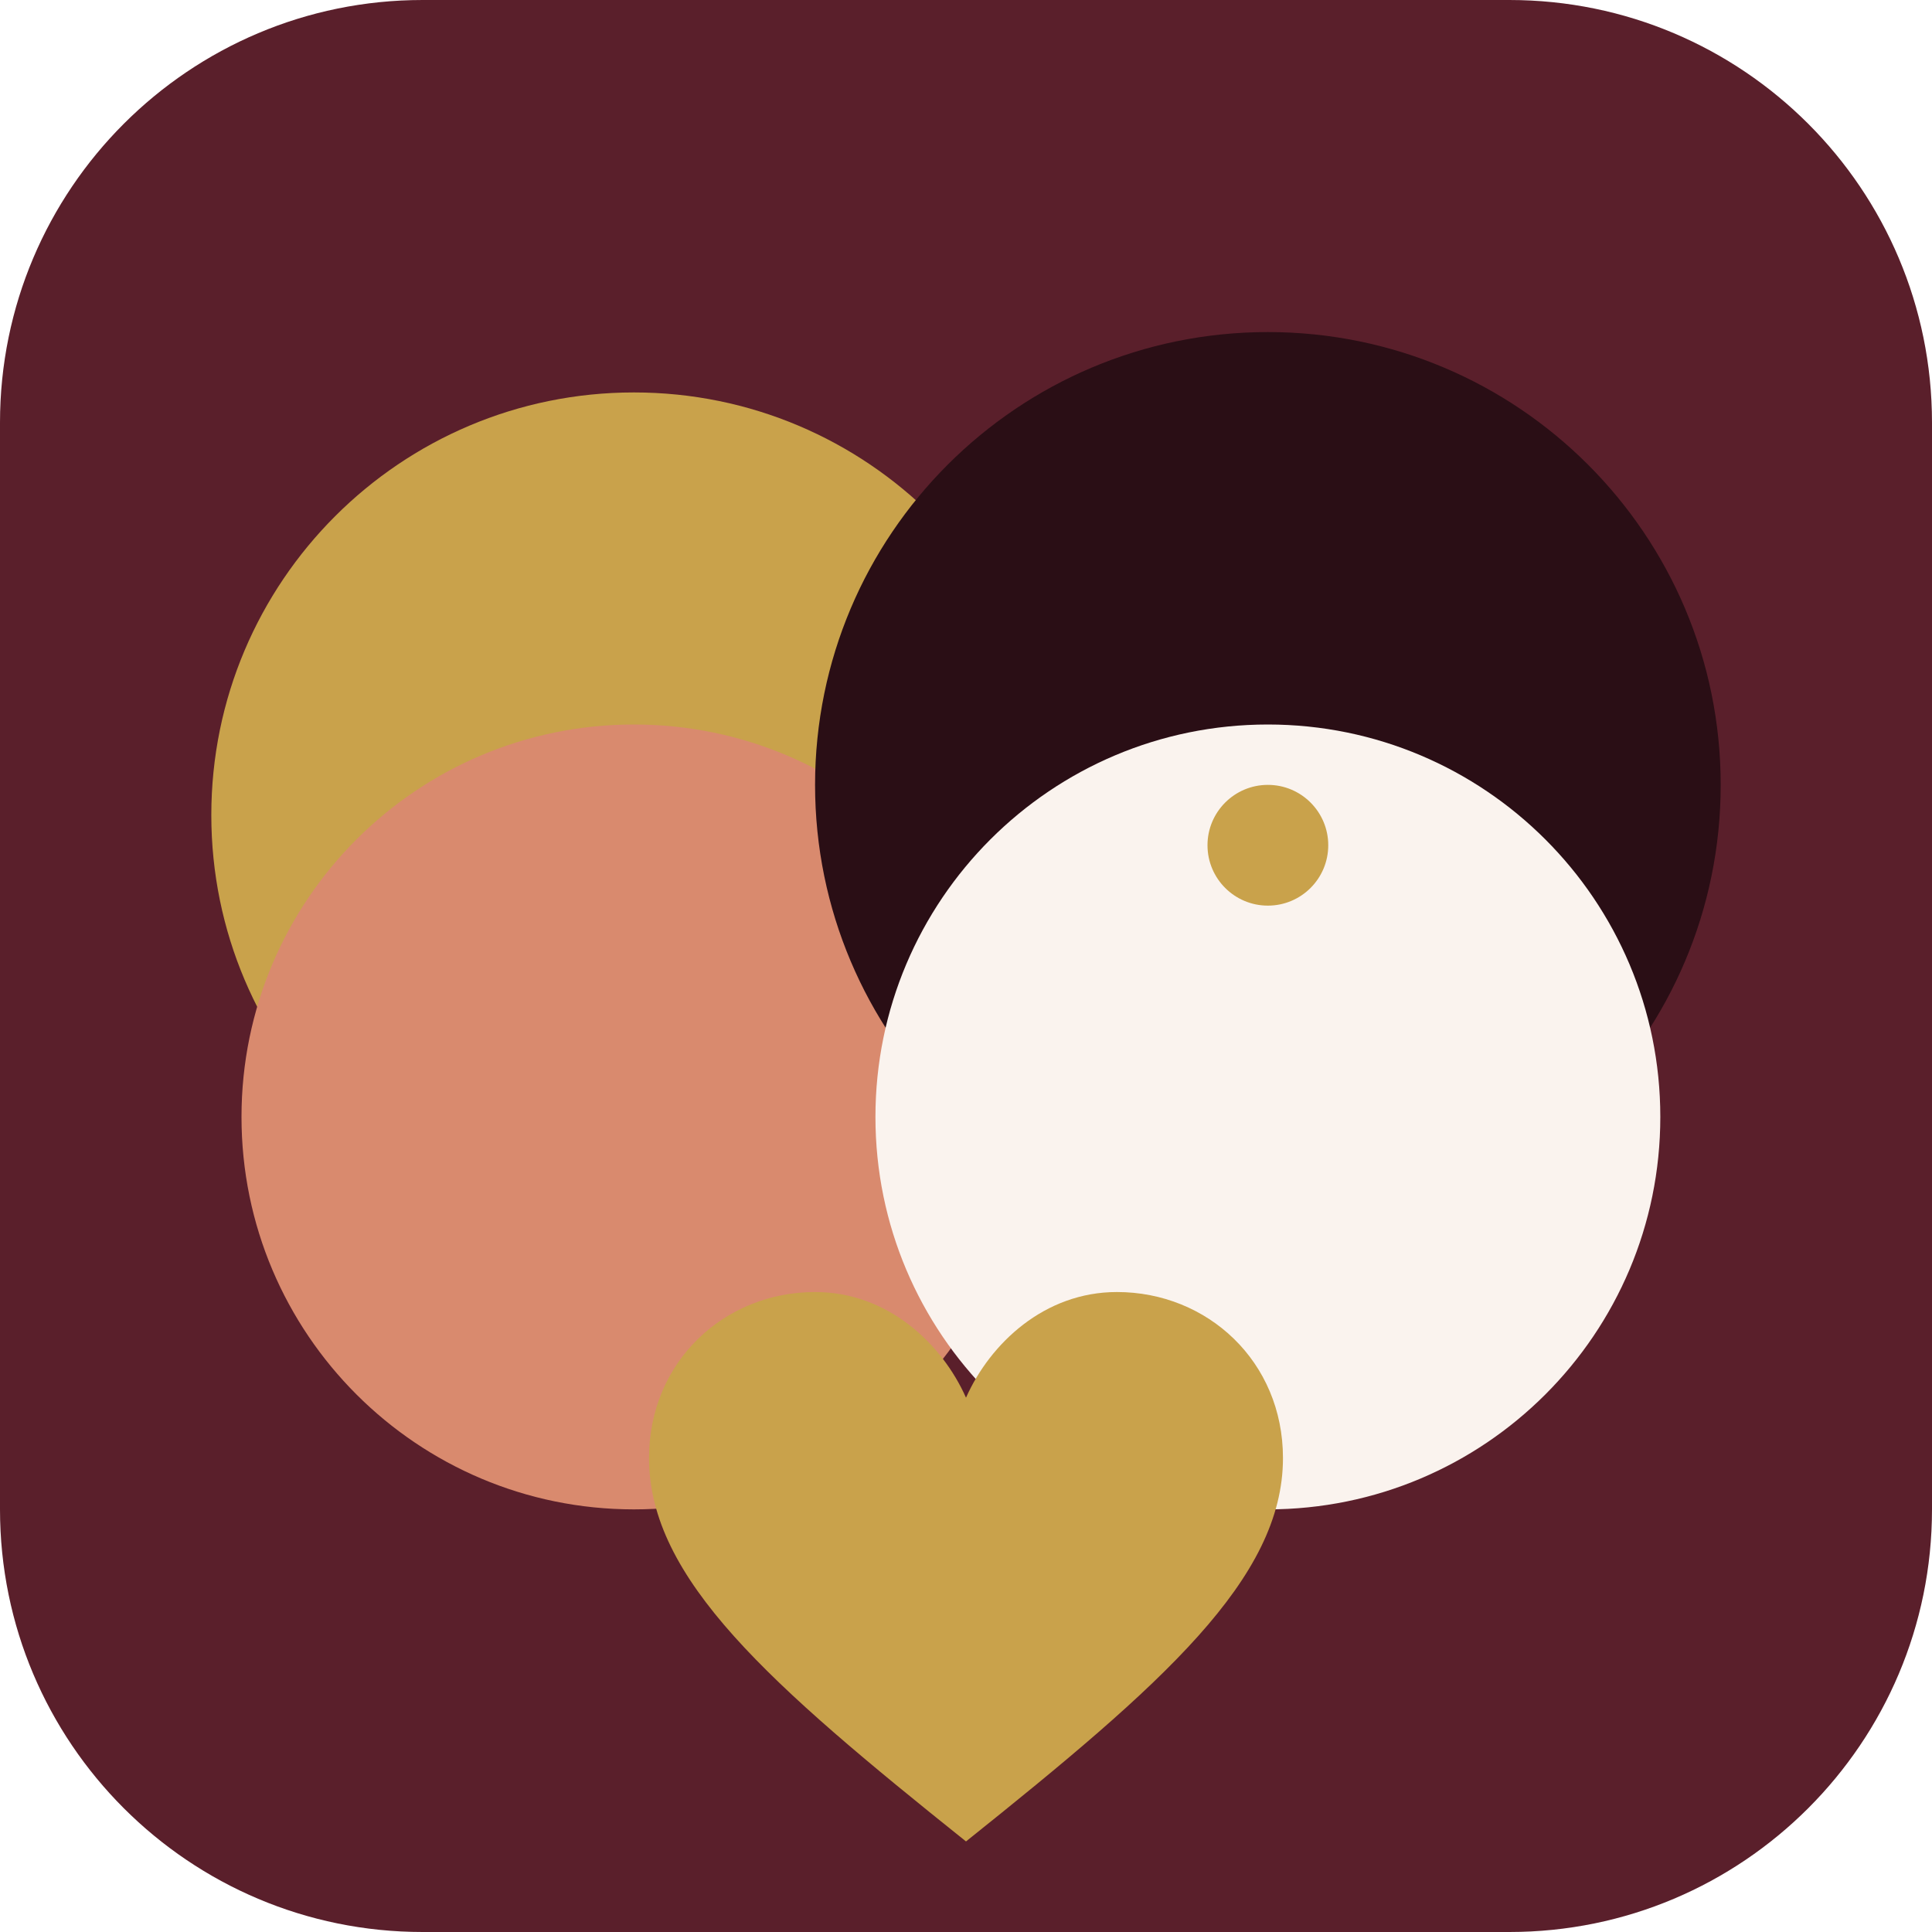
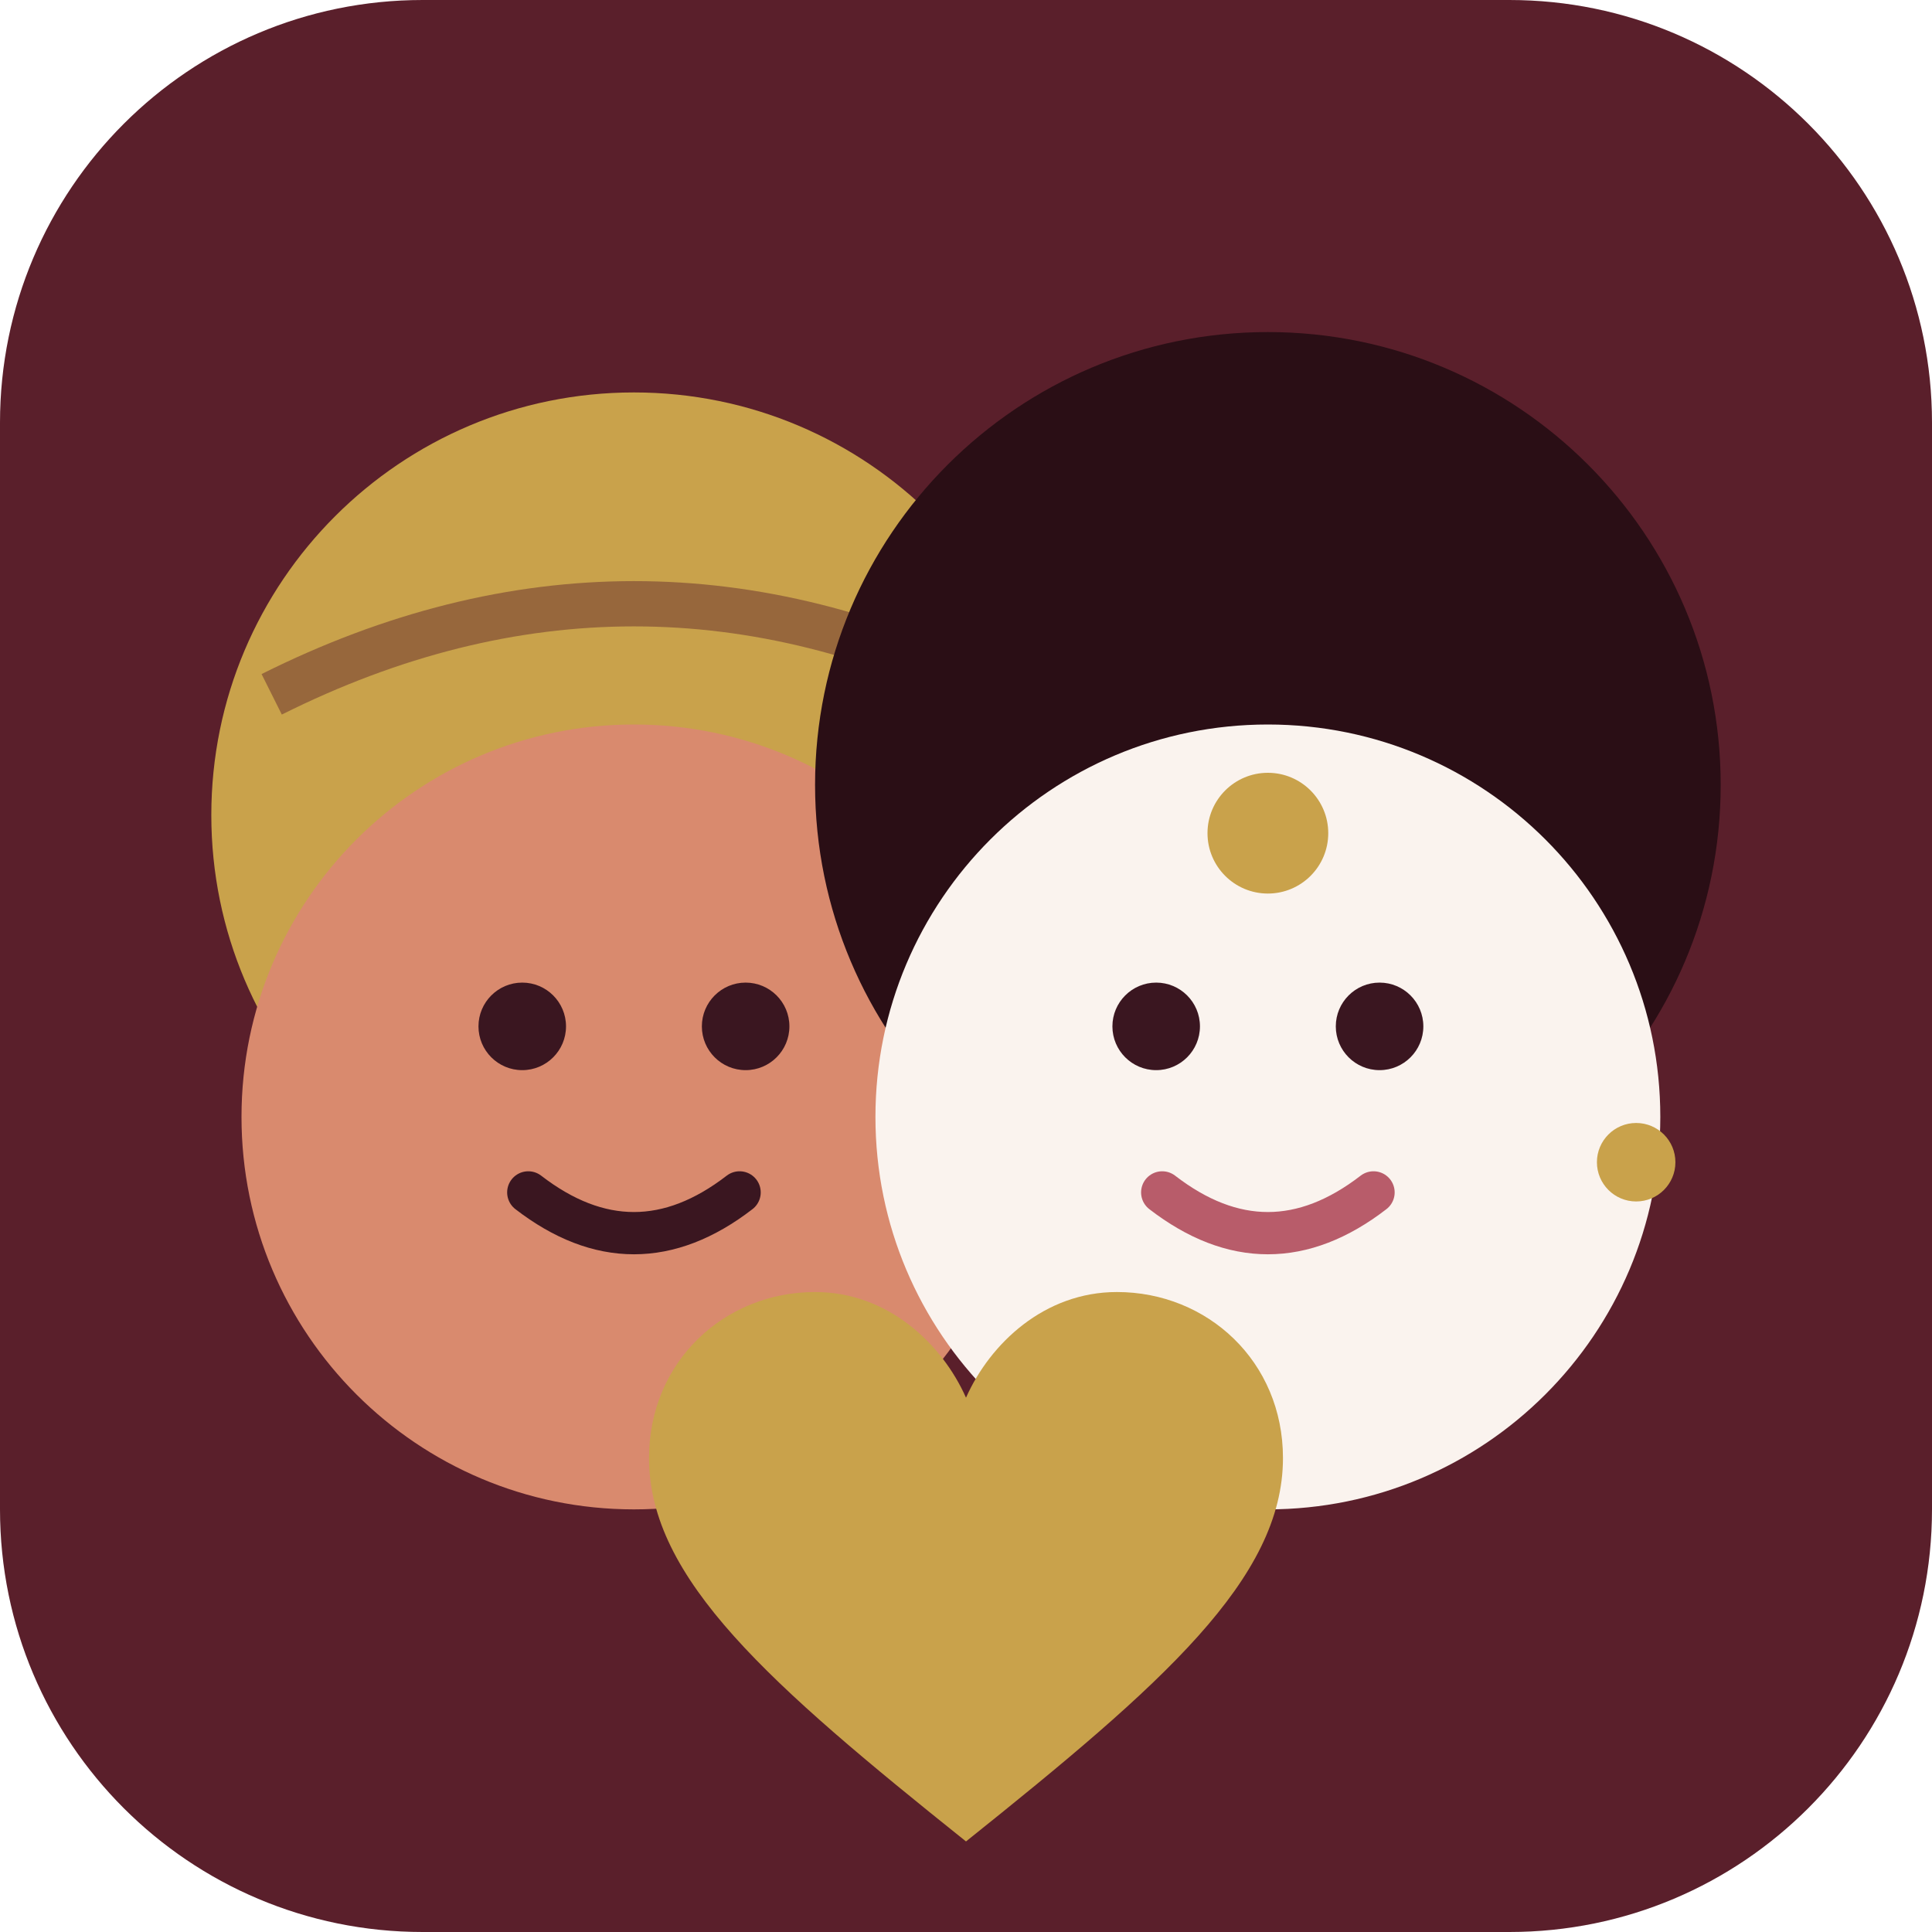
<svg xmlns="http://www.w3.org/2000/svg" width="64" height="64" viewBox="0 0 64 64" role="img" aria-label="Jeena — Nameeta and Jeenendra">
  <rect width="64" height="64" rx="14" fill="#5A1F2B" />
  <circle cx="21" cy="27" r="14" fill="#C9A24B" />
+   <path d="M9 23 Q21 17 33 23" fill="none" stroke="#5A1F2B" stroke-width="1.5" opacity="0.45" />
  <circle cx="21" cy="37" r="13" fill="#D98A6E" />
+   <circle cx="17.3" cy="34" r="1.45" fill="#3A1620" />
+   <circle cx="24.7" cy="34" r="1.45" fill="#3A1620" />
+   <path d="M17.5 39.5 Q21 42.2 24.5 39.5" fill="none" stroke="#3A1620" stroke-width="1.4" stroke-linecap="round" />
  <circle cx="42" cy="26" r="15" fill="#2A0E15" />
  <circle cx="42" cy="37" r="13" fill="#FAF3EE" />
-   <circle cx="42" cy="28" r="2" fill="#C9A24B" />
+   <circle cx="42" cy="27.6" r="2" fill="#C9A24B" />
+   <circle cx="38.3" cy="34" r="1.45" fill="#3A1620" />
+   <circle cx="45.7" cy="34" r="1.45" fill="#3A1620" />
+   <path d="M38.5 39.5 Q42 42.2 45.5 39.5" fill="none" stroke="#B85C6A" stroke-width="1.4" stroke-linecap="round" />
+   <circle cx="54.2" cy="38.5" r="1.3" fill="#C9A24B" />
  <path d="M32 61            C 25.5 55.8 21.5 52.3 21.5 48.3            C 21.5 45.1 24 42.8 27 42.8            C 29.4 42.8 31.2 44.5 32 46.3            C 32.8 44.5 34.6 42.8 37 42.8            C 40 42.8 42.5 45.1 42.5 48.3            C 42.5 52.3 38.5 55.8 32 61 Z" fill="#C9A24B" />
</svg>
